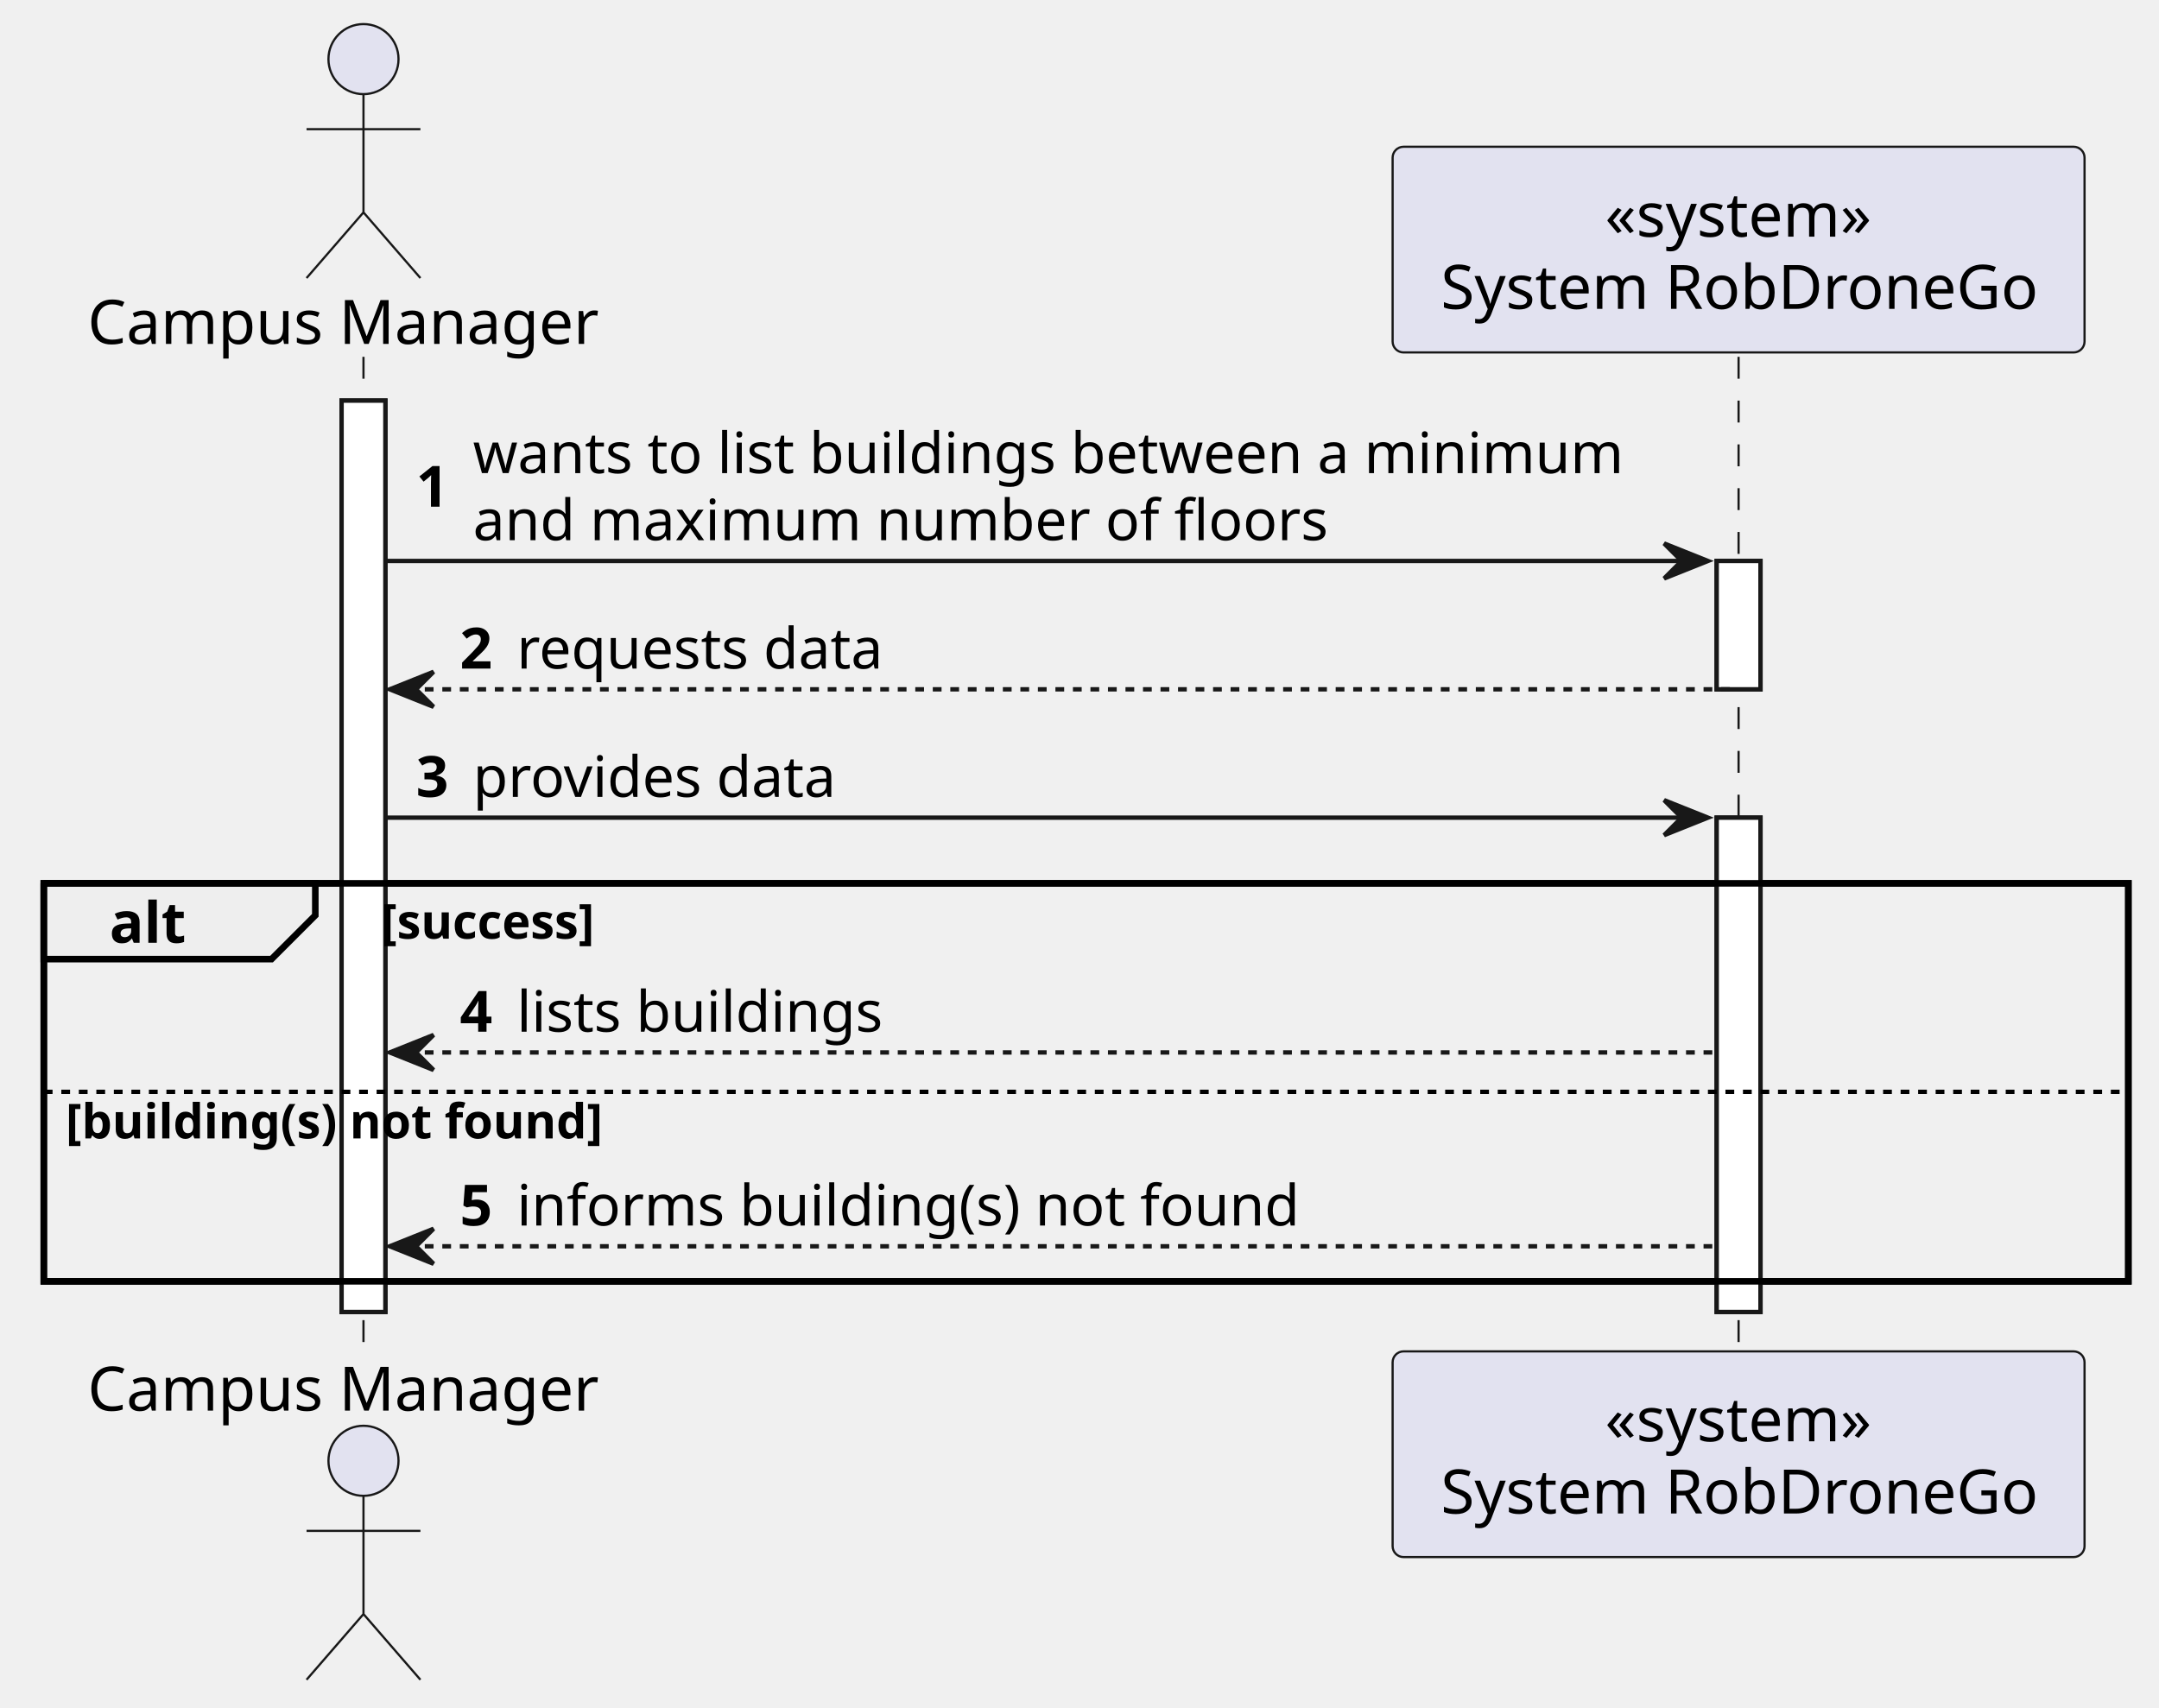
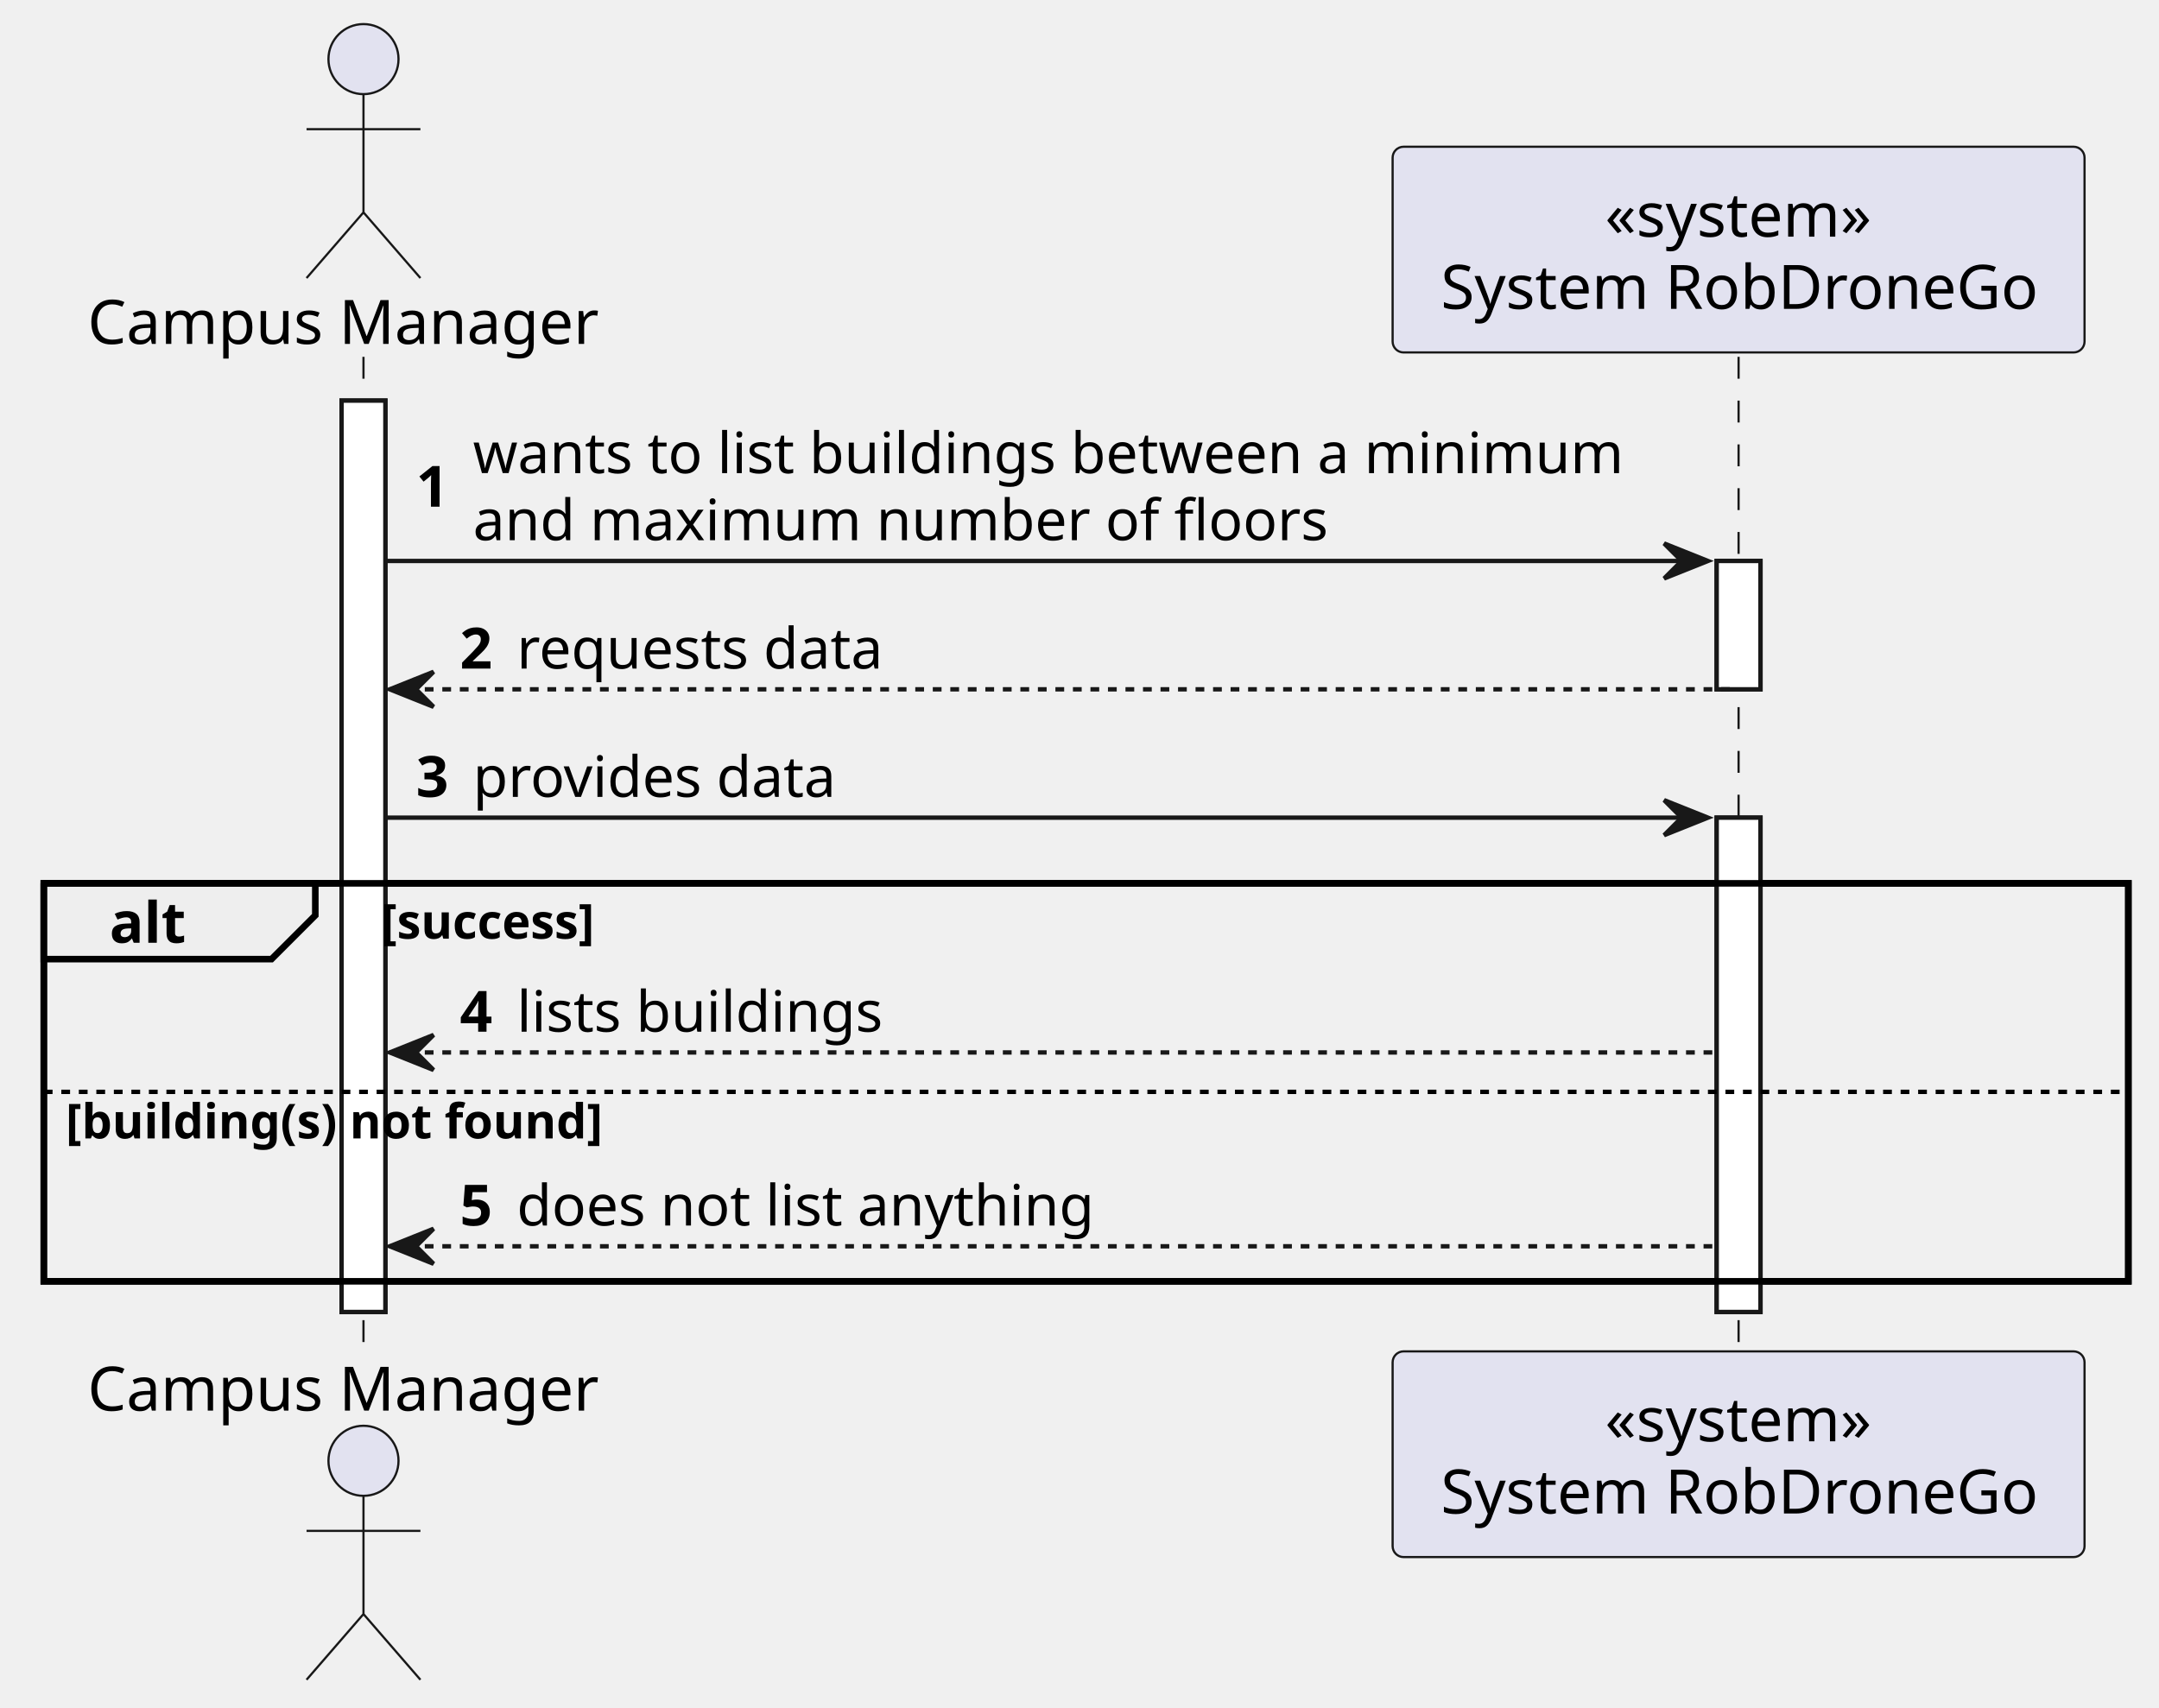
<svg xmlns="http://www.w3.org/2000/svg" contentStyleType="text/css" height="390px" preserveAspectRatio="none" style="width:493px;height:390px;background:#FFFFFF;" version="1.1" viewBox="0 0 493 390" width="493px" zoomAndPan="magnify">
  <defs />
  <g>
    <rect fill="#FFFFFF" height="208.129" style="stroke:#181818;stroke-width:1.0;" width="10" x="78" y="91.488" />
    <rect fill="#FFFFFF" height="29.311" style="stroke:#181818;stroke-width:1.0;" width="10" x="392" y="128.109" />
    <rect fill="#FFFFFF" height="112.887" style="stroke:#181818;stroke-width:1.0;" width="10" x="392" y="186.731" />
    <rect fill="none" height="90.887" style="stroke:#000000;stroke-width:1.5;" width="476" x="10" y="201.731" />
    <line style="stroke:#181818;stroke-width:0.5;stroke-dasharray:5.0,5.0;" x1="83" x2="83" y1="81.488" y2="309.617" />
    <line style="stroke:#181818;stroke-width:0.5;stroke-dasharray:5.0,5.0;" x1="397" x2="397" y1="81.488" y2="309.617" />
    <text fill="#000000" font-family="sans-serif" font-size="14" lengthAdjust="spacing" textLength="120" x="20" y="78.535">Campus Manager</text>
    <ellipse cx="83" cy="13.5" fill="#E2E2F0" rx="8" ry="8" style="stroke:#181818;stroke-width:0.5;" />
    <path d="M83,21.5 L83,48.5 M70,29.5 L96,29.5 M83,48.5 L70,63.5 M83,48.5 L96,63.5 " fill="none" style="stroke:#181818;stroke-width:0.5;" />
    <text fill="#000000" font-family="sans-serif" font-size="14" lengthAdjust="spacing" textLength="120" x="20" y="322.152">Campus Manager</text>
    <ellipse cx="83" cy="333.606" fill="#E2E2F0" rx="8" ry="8" style="stroke:#181818;stroke-width:0.5;" />
    <path d="M83,341.606 L83,368.606 M70,349.606 L96,349.606 M83,368.606 L70,383.606 M83,368.606 L96,383.606 " fill="none" style="stroke:#181818;stroke-width:0.5;" />
    <rect fill="#E2E2F0" height="46.977" rx="2.5" ry="2.5" style="stroke:#181818;stroke-width:0.5;" width="158" x="318" y="33.512" />
    <text fill="#000000" font-family="sans-serif" font-size="14" lengthAdjust="spacing" textLength="61" x="366.5" y="54.047">«system»</text>
    <text fill="#000000" font-family="sans-serif" font-size="14" lengthAdjust="spacing" textLength="140" x="329" y="70.535">System RobDroneGo</text>
    <rect fill="#E2E2F0" height="46.977" rx="2.5" ry="2.5" style="stroke:#181818;stroke-width:0.5;" width="158" x="318" y="308.617" />
    <text fill="#000000" font-family="sans-serif" font-size="14" lengthAdjust="spacing" textLength="61" x="366.5" y="329.152">«system»</text>
    <text fill="#000000" font-family="sans-serif" font-size="14" lengthAdjust="spacing" textLength="140" x="329" y="345.641">System RobDroneGo</text>
    <rect fill="#FFFFFF" height="208.129" style="stroke:#181818;stroke-width:1.0;" width="10" x="78" y="91.488" />
    <rect fill="#FFFFFF" height="29.311" style="stroke:#181818;stroke-width:1.0;" width="10" x="392" y="128.109" />
    <rect fill="#FFFFFF" height="112.887" style="stroke:#181818;stroke-width:1.0;" width="10" x="392" y="186.731" />
    <polygon fill="#181818" points="380,124.109,390,128.109,380,132.109,384,128.109" style="stroke:#181818;stroke-width:1.0;" />
    <line style="stroke:#181818;stroke-width:1.0;" x1="88" x2="386" y1="128.109" y2="128.109" />
    <text fill="#000000" font-family="sans-serif" font-size="13" font-weight="bold" lengthAdjust="spacing" textLength="9" x="95" y="115.712">1</text>
    <text fill="#000000" font-family="sans-serif" font-size="13" lengthAdjust="spacing" textLength="272" x="108" y="108.057">wants to list buildings between a minimum</text>
    <text fill="#000000" font-family="sans-serif" font-size="13" lengthAdjust="spacing" textLength="200" x="108" y="123.367">and maximum number of floors</text>
    <polygon fill="#181818" points="99,153.42,89,157.42,99,161.42,95,157.42" style="stroke:#181818;stroke-width:1.0;" />
    <line style="stroke:#181818;stroke-width:1.0;stroke-dasharray:2.0,2.0;" x1="93" x2="396" y1="157.42" y2="157.42" />
    <text fill="#000000" font-family="sans-serif" font-size="13" font-weight="bold" lengthAdjust="spacing" textLength="9" x="105" y="152.678">2</text>
    <text fill="#000000" font-family="sans-serif" font-size="13" lengthAdjust="spacing" textLength="85" x="118" y="152.678">requests data</text>
    <polygon fill="#181818" points="380,182.731,390,186.731,380,190.731,384,186.731" style="stroke:#181818;stroke-width:1.0;" />
    <line style="stroke:#181818;stroke-width:1.0;" x1="88" x2="386" y1="186.731" y2="186.731" />
    <text fill="#000000" font-family="sans-serif" font-size="13" font-weight="bold" lengthAdjust="spacing" textLength="9" x="95" y="181.988">3</text>
    <text fill="#000000" font-family="sans-serif" font-size="13" lengthAdjust="spacing" textLength="85" x="108" y="181.988">provides data</text>
    <path d="M10,201.731 L72,201.731 L72,209.041 L62,219.041 L10,219.041 L10,201.731 " fill="#EEEEEE" style="stroke:#000000;stroke-width:1.5;" />
    <rect fill="none" height="90.887" style="stroke:#000000;stroke-width:1.5;" width="476" x="10" y="201.731" />
    <text fill="#000000" font-family="sans-serif" font-size="13" font-weight="bold" lengthAdjust="spacing" textLength="17" x="25" y="215.299">alt</text>
    <text fill="#000000" font-family="sans-serif" font-size="11" font-weight="bold" lengthAdjust="spacing" textLength="51" x="87" y="214.365">[success]</text>
    <polygon fill="#181818" points="99,236.352,89,240.352,99,244.352,95,240.352" style="stroke:#181818;stroke-width:1.0;" />
    <line style="stroke:#181818;stroke-width:1.0;stroke-dasharray:2.0,2.0;" x1="93" x2="391" y1="240.352" y2="240.352" />
    <text fill="#000000" font-family="sans-serif" font-size="13" font-weight="bold" lengthAdjust="spacing" textLength="9" x="105" y="235.609">4</text>
    <text fill="#000000" font-family="sans-serif" font-size="13" lengthAdjust="spacing" textLength="90" x="118" y="235.609">lists buildings</text>
    <line style="stroke:#000000;stroke-width:1.0;stroke-dasharray:2.0,2.0;" x1="10" x2="486" y1="249.352" y2="249.352" />
    <text fill="#000000" font-family="sans-serif" font-size="11" font-weight="bold" lengthAdjust="spacing" textLength="128" x="15" y="259.986">[building(s) not found]</text>
    <polygon fill="#181818" points="99,280.617,89,284.617,99,288.617,95,284.617" style="stroke:#181818;stroke-width:1.0;" />
    <line style="stroke:#181818;stroke-width:1.0;stroke-dasharray:2.0,2.0;" x1="93" x2="391" y1="284.617" y2="284.617" />
    <text fill="#000000" font-family="sans-serif" font-size="13" font-weight="bold" lengthAdjust="spacing" textLength="9" x="105" y="279.875">5</text>
-     <text fill="#000000" font-family="sans-serif" font-size="13" lengthAdjust="spacing" textLength="186" x="118" y="279.875">informs building(s) not found</text>
+     <text fill="#000000" font-family="sans-serif" font-size="13" lengthAdjust="spacing" textLength="138" x="118" y="279.875">does not list anything</text>
  </g>
</svg>
